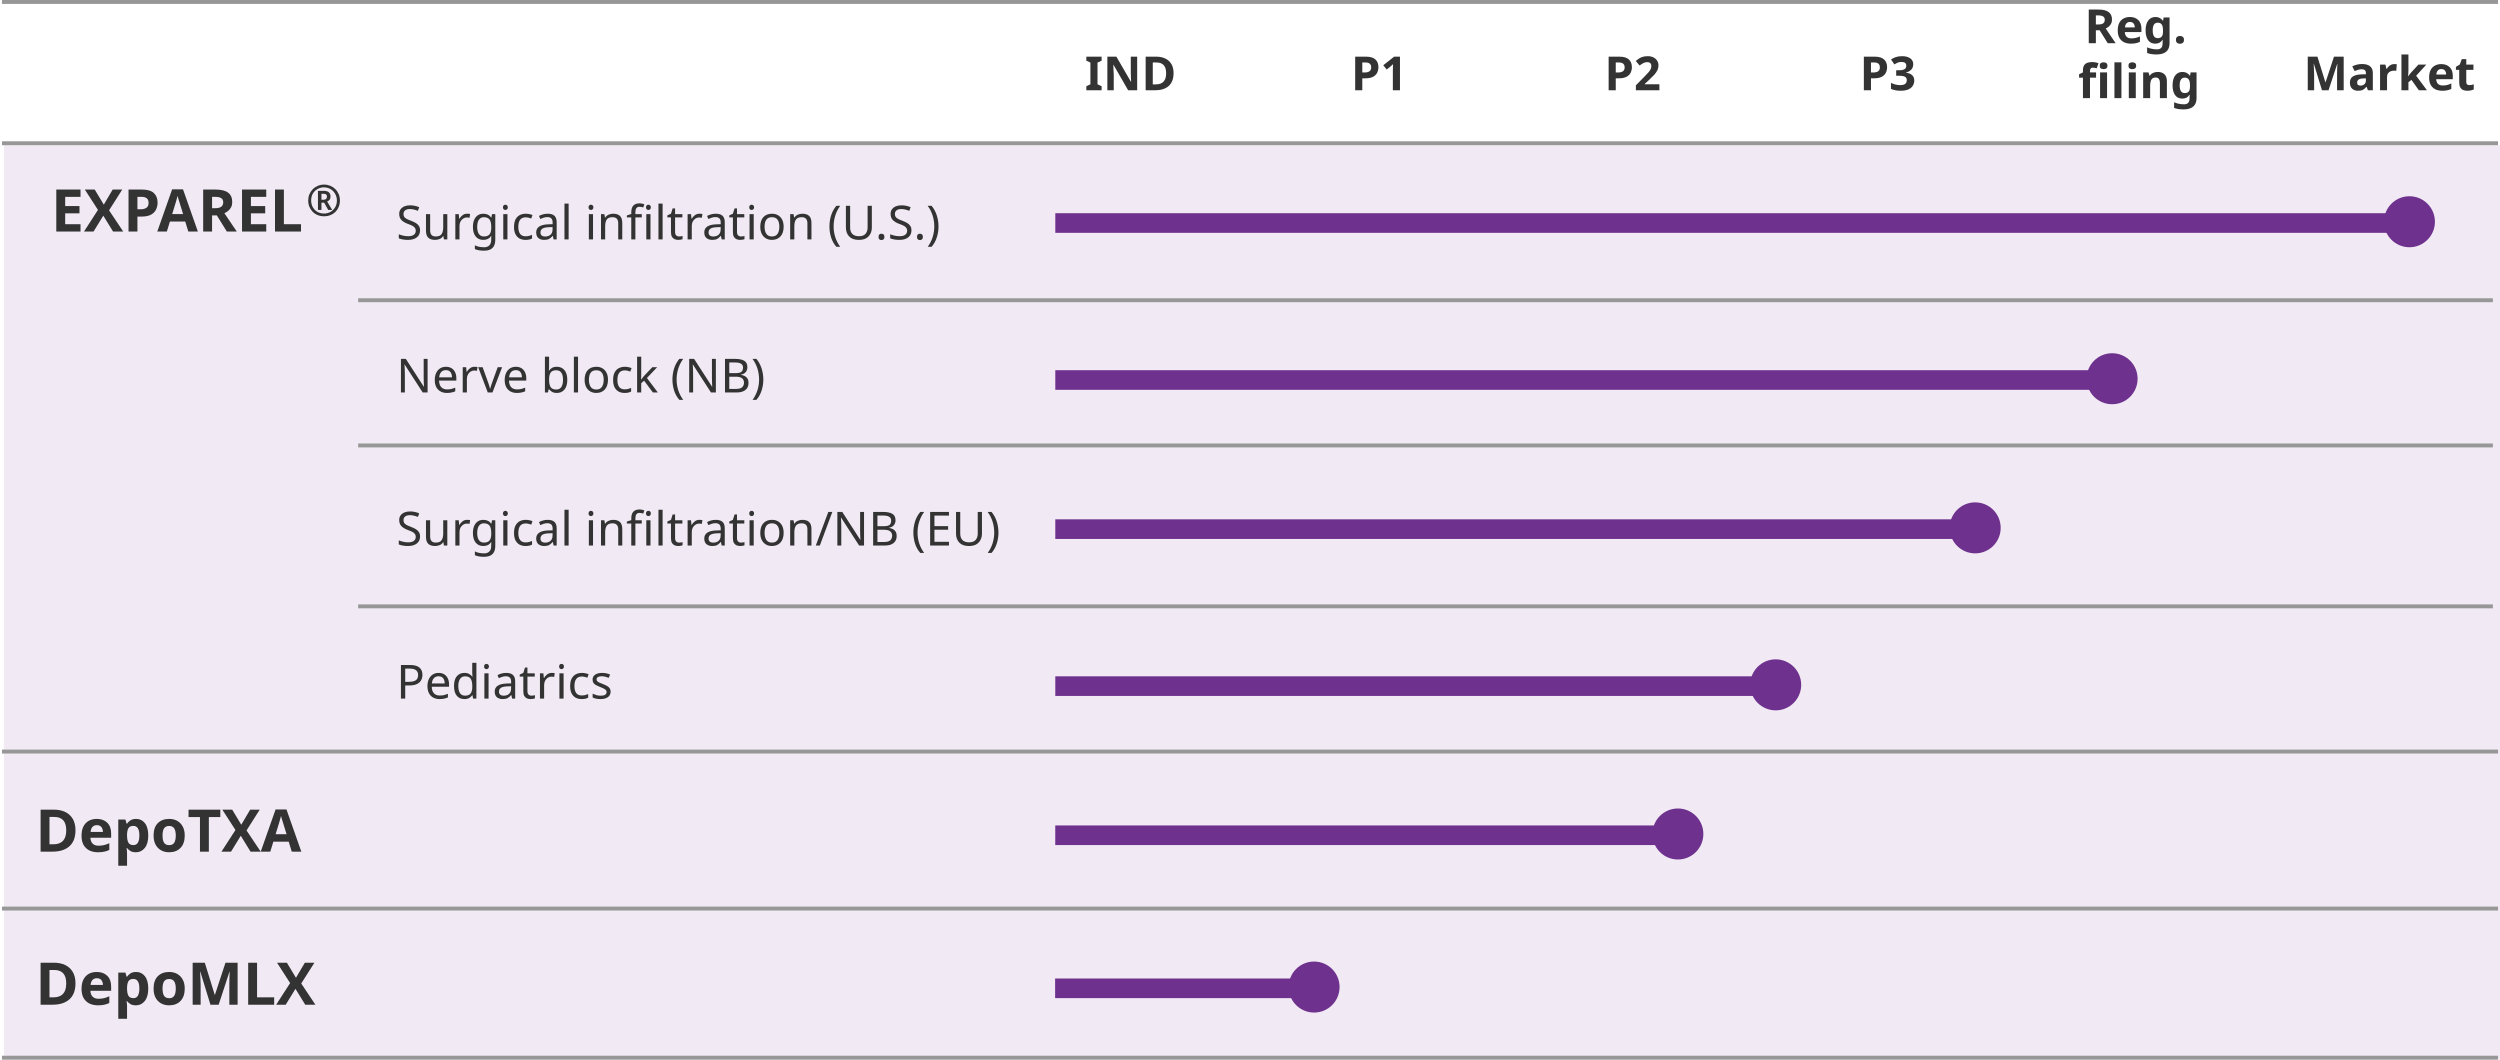
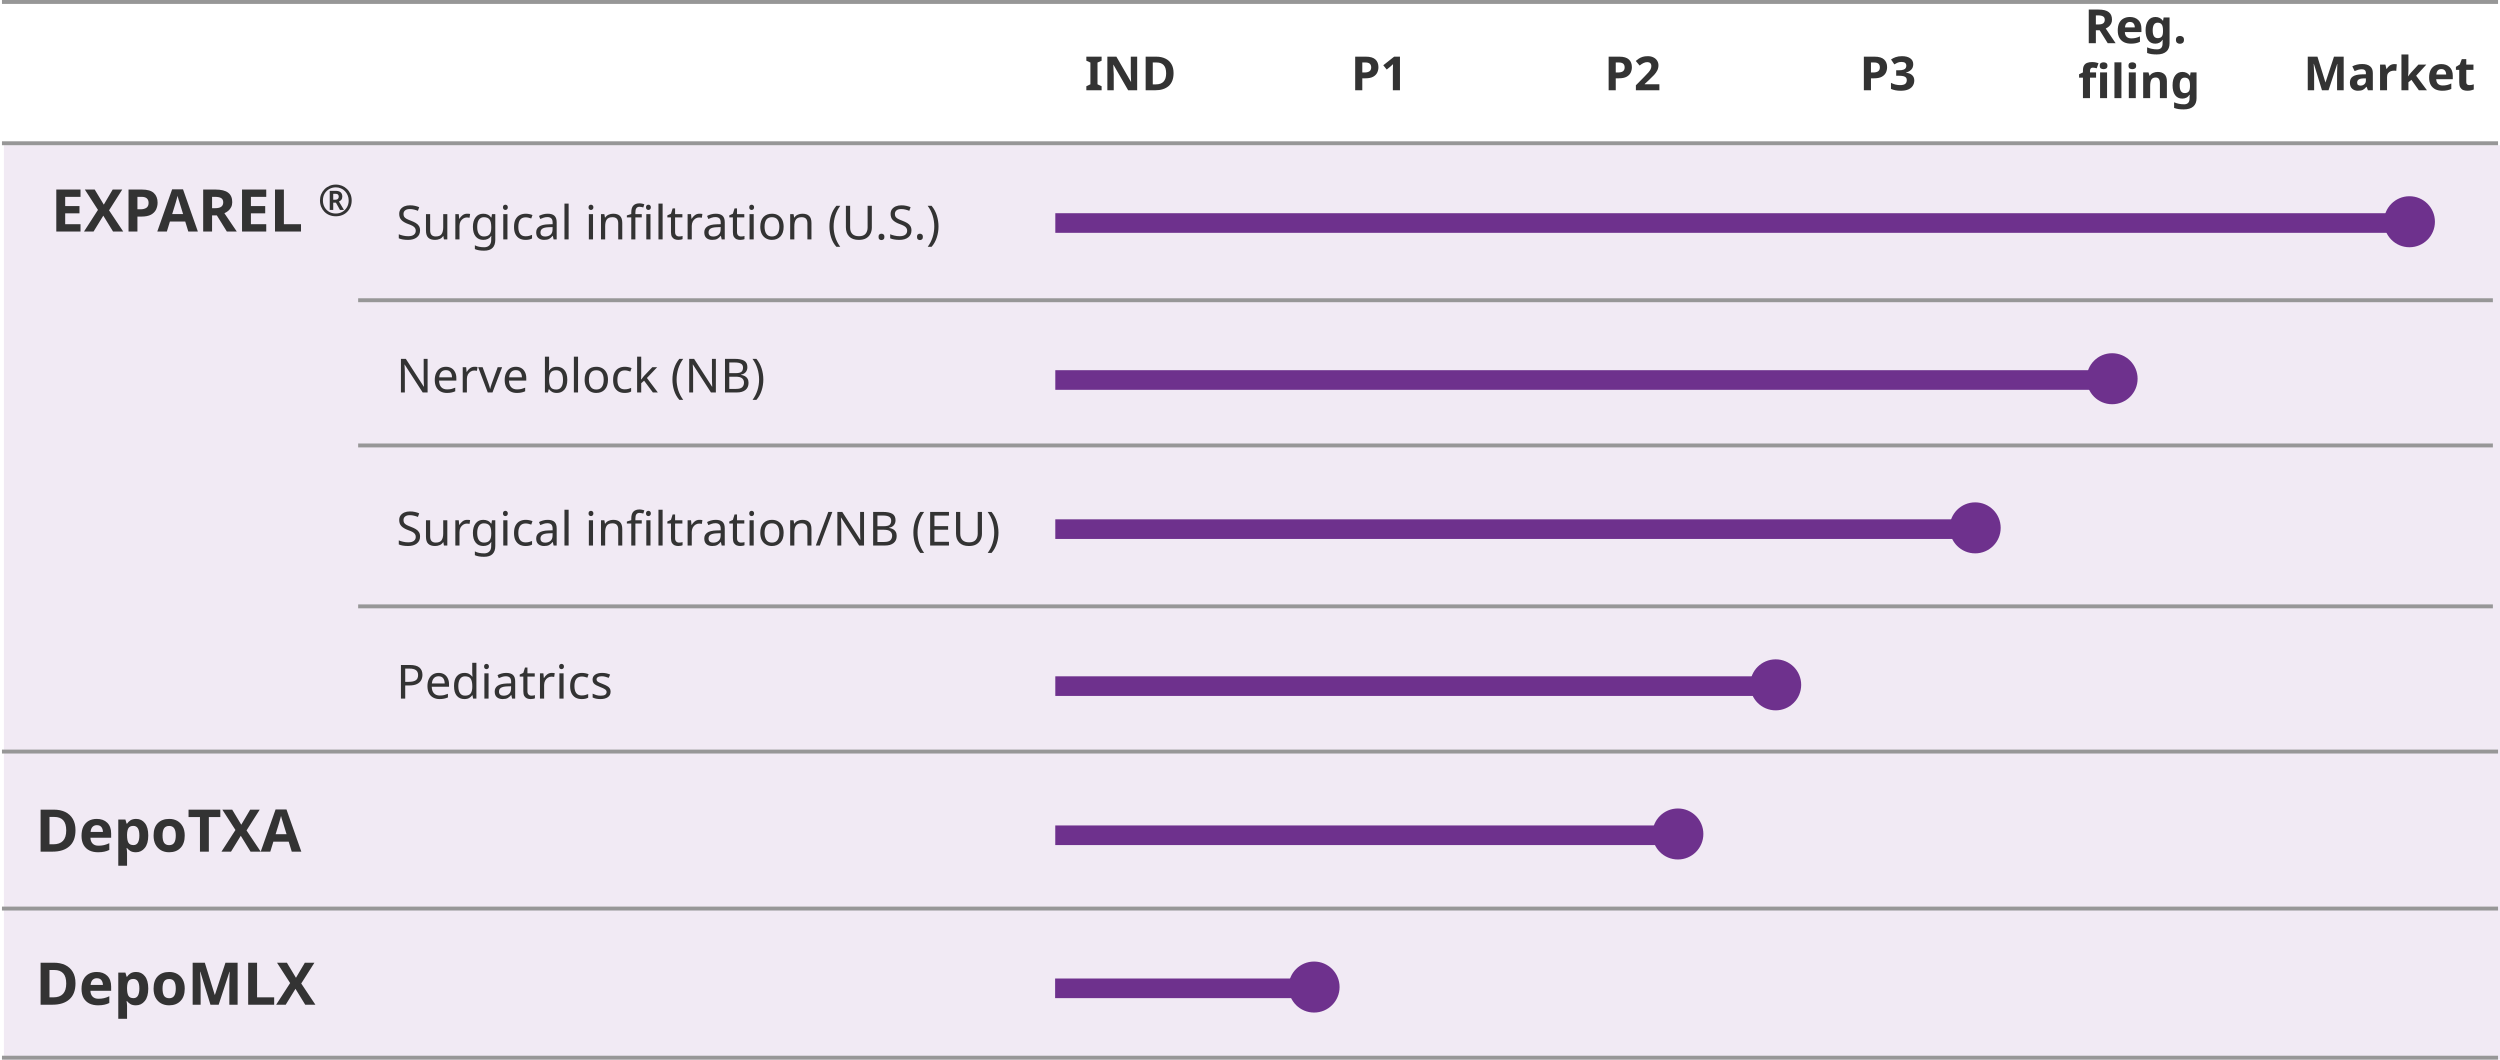
<svg xmlns="http://www.w3.org/2000/svg" width="637px" height="270px" viewBox="0 0 637 270" version="1.1">
  <defs />
  <g id="Page-1" stroke="none" stroke-width="1" fill="none" fill-rule="evenodd">
    <g id="Group-2" transform="translate(1, 0)">
      <rect id="Rectangle-5" fill-opacity="0.1" fill="#6E318D" x="0" y="37" width="636" height="233" />
      <path d="M0,0.5 L635.003,0.5" id="Line-Copy-3" stroke="#979797" stroke-linecap="square" />
      <path d="M0,36.5 L635.003,36.5" id="Line-Copy-5" stroke="#979797" stroke-linecap="square" />
      <path d="M90.755,76.5 L633.687,76.5" id="Line-Copy-6" stroke="#979797" stroke-linecap="square" />
      <path d="M90.755,113.5 L633.687,113.5" id="Line-Copy-10" stroke="#979797" stroke-linecap="square" />
      <path d="M90.755,154.5 L633.687,154.5" id="Line-Copy-11" stroke="#979797" stroke-linecap="square" />
      <path d="M0,191.5 L635.003,191.5" id="Line-Copy-8" stroke="#979797" stroke-linecap="square" />
      <path d="M0,231.5 L635.003,231.5" id="Line-Copy-9" stroke="#979797" stroke-linecap="square" />
      <path d="M0,269.5 L635.003,269.5" id="Line-Copy-4" stroke="#979797" stroke-linecap="square" />
      <text id="EXPAREL" font-family="Raleway-Bold, Raleway" font-size="15" font-weight="bold" line-spacing="21" fill="#333333">
        <tspan x="12" y="59">EXPAREL</tspan>
      </text>
      <text id="®" font-family="Raleway-Bold, Raleway" font-size="11" font-weight="bold" fill="#333333">
-         <tspan x="77" y="55">®</tspan>
+         <tspan x="80" y="55">®</tspan>
      </text>
      <text id="IND" font-family="Raleway-Bold, Raleway" font-size="12" font-weight="bold" line-spacing="14" fill="#333333">
        <tspan x="275.41" y="23">IND</tspan>
      </text>
      <text id="P1" font-family="Raleway-Bold, Raleway" font-size="12" font-weight="bold" line-spacing="14" fill="#333333">
        <tspan x="343.223" y="23">P1</tspan>
      </text>
      <text id="P2" font-family="Raleway-Bold, Raleway" font-size="12" font-weight="bold" line-spacing="14" fill="#333333">
        <tspan x="407.803" y="23">P2</tspan>
      </text>
      <text id="P3" font-family="Raleway-Bold, Raleway" font-size="12" font-weight="bold" line-spacing="14" fill="#333333">
        <tspan x="472.832" y="23">P3</tspan>
      </text>
      <text id="Reg.-filing" font-family="Raleway-Bold, Raleway" font-size="12" font-weight="bold" line-spacing="14" fill="#333333">
        <tspan x="530.136" y="11">Reg. </tspan>
        <tspan x="528.516" y="25">filing</tspan>
      </text>
      <text id="Market" font-family="Raleway-Bold, Raleway" font-size="12" font-weight="bold" line-spacing="14" fill="#333333">
        <tspan x="585.939" y="23">Market</tspan>
      </text>
      <g id="Graph" transform="translate(270.1505, 50)">
        <path d="M0.243,6.825 L340.422,6.825" id="Line-2" stroke="#6E318D" stroke-width="5" stroke-linecap="square" />
        <ellipse id="Oval-2" fill="#6E318D" cx="342.777" cy="6.5" rx="6.492" ry="6.5" />
      </g>
      <g id="Graph-Copy" transform="translate(270.1505, 90)">
        <path d="M0.239,6.825 L264.656,6.825" id="Line-2" stroke="#6E318D" stroke-width="5" stroke-linecap="square" />
        <ellipse id="Oval-2" fill="#6E318D" cx="267.016" cy="6.5" rx="6.496" ry="6.5" />
      </g>
      <g id="Graph-Copy-2" transform="translate(270.1505, 128)">
        <path d="M0.238,6.825 L229.761,6.825" id="Line-2" stroke="#6E318D" stroke-width="5" stroke-linecap="square" />
        <ellipse id="Oval-2" fill="#6E318D" cx="232.123" cy="6.5" rx="6.501" ry="6.5" />
      </g>
      <g id="Graph-Copy-3" transform="translate(270.1505, 168)">
        <path d="M0.24,6.825 L178.931,6.825" id="Line-2" stroke="#6E318D" stroke-width="5" stroke-linecap="square" />
        <ellipse id="Oval-2" fill="#6E318D" cx="181.295" cy="6.5" rx="6.497" ry="6.5" />
      </g>
      <g id="Graph-Copy-4" transform="translate(270.1505, 206)">
        <path d="M0.23,6.825 L154.02,6.825" id="Line-2" stroke="#6E318D" stroke-width="5" stroke-linecap="square" />
        <ellipse id="Oval-2" fill="#6E318D" cx="156.379" cy="6.5" rx="6.488" ry="6.5" />
      </g>
      <g id="Graph-Copy-5" transform="translate(270.1505, 245)">
        <path d="M0.194,6.825 L61.314,6.825" id="Line-2" stroke="#6E318D" stroke-width="5" stroke-linecap="square" />
        <ellipse id="Oval-2" fill="#6E318D" cx="63.682" cy="6.5" rx="6.493" ry="6.5" />
      </g>
      <text id="Pediatrics-Copy" font-family="Raleway-Regular, Raleway" font-size="12" font-weight="normal" fill="#333333">
        <tspan x="100" y="178">Pediatrics</tspan>
      </text>
      <text id="Surgical-infiltratio-Copy-2" font-family="Raleway-Regular, Raleway" font-size="12" font-weight="normal" fill="#333333">
        <tspan x="100" y="61">Surgical infiltration (U.S.)</tspan>
      </text>
      <text id="Nerve-block-(NB)-Copy" font-family="Raleway-Regular, Raleway" font-size="12" font-weight="normal" fill="#333333">
        <tspan x="100" y="100">Nerve block (NB)</tspan>
      </text>
      <text id="Surgical-infiltratio-Copy" font-family="Raleway-Regular, Raleway" font-size="12" font-weight="normal" fill="#333333">
        <tspan x="100" y="139">Surgical infiltration/NB (EU)</tspan>
      </text>
      <text id="DepoTXA-Copy" font-family="Raleway-Bold, Raleway" font-size="15" font-weight="bold" fill="#333333">
        <tspan x="8" y="217">DepoTXA</tspan>
      </text>
      <text id="DepoMLX-Copy" font-family="Raleway-Bold, Raleway" font-size="15" font-weight="bold" fill="#333333">
        <tspan x="8" y="256">DepoMLX</tspan>
      </text>
    </g>
  </g>
</svg>
